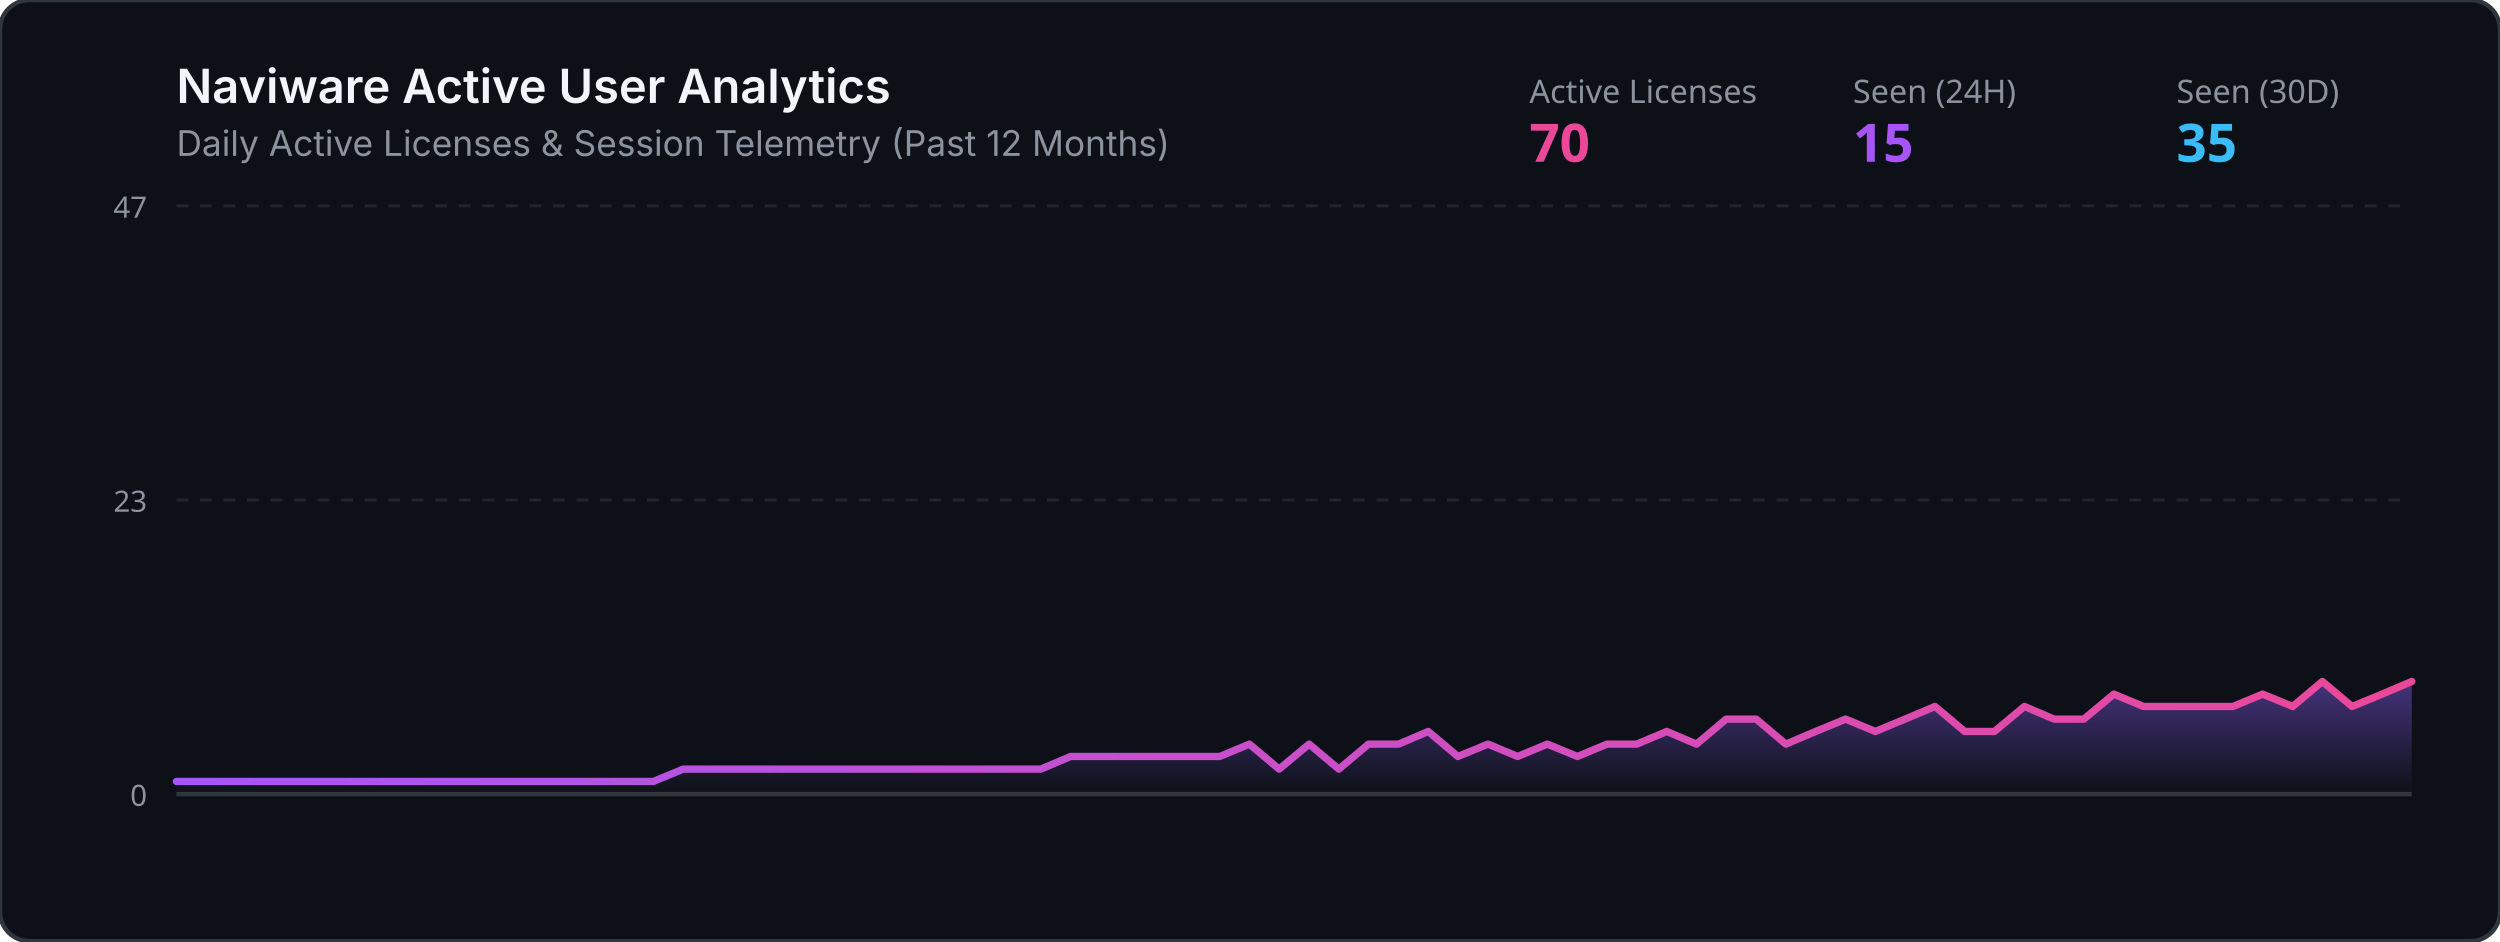
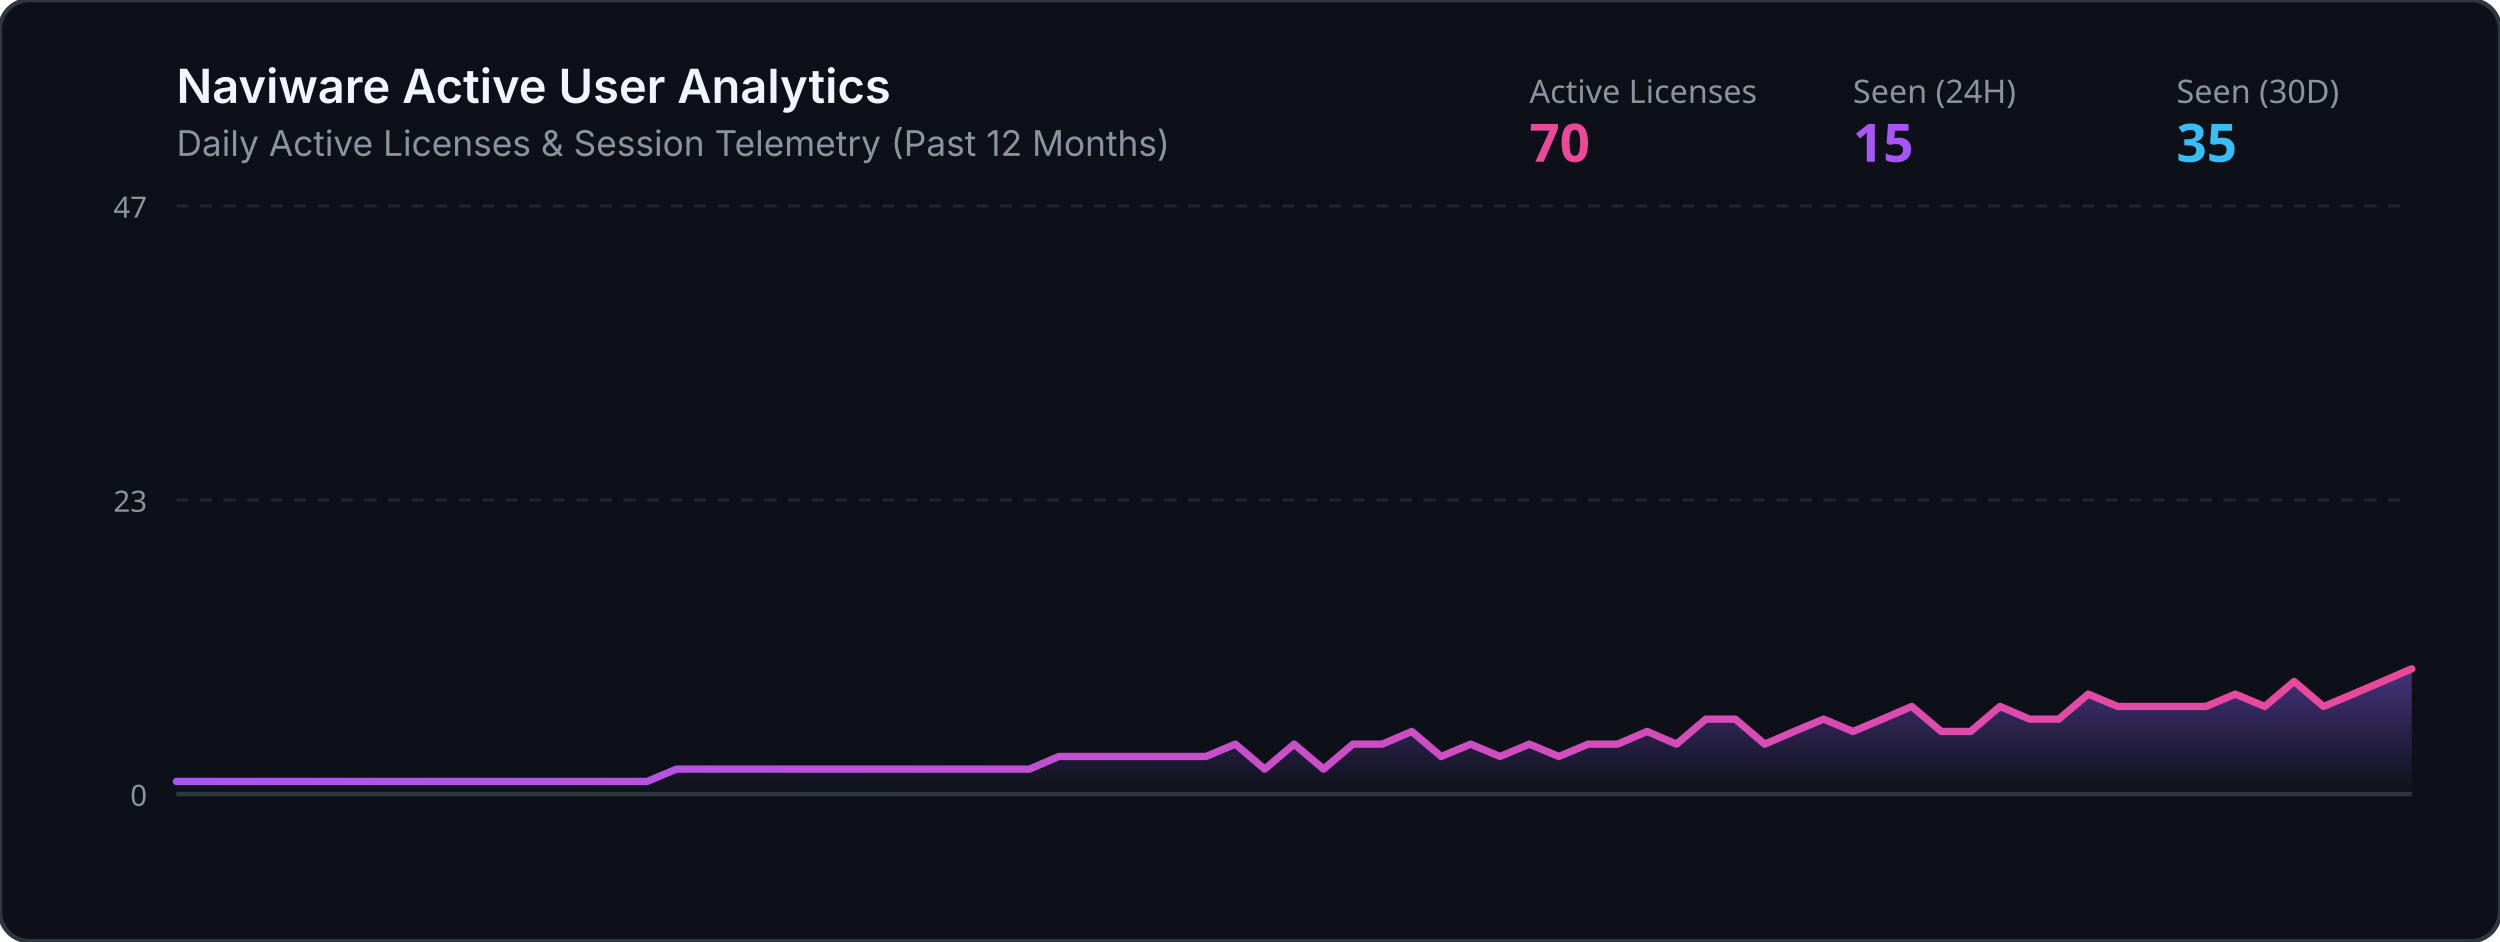
<svg xmlns="http://www.w3.org/2000/svg" viewBox="0 0 850 320" width="100%" height="320">
  <defs>
    <linearGradient id="grad" x1="0%" y1="0%" x2="0%" y2="100%">
      <stop offset="0%" stop-color="#8b5cf6" stop-opacity="0.45" />
      <stop offset="100%" stop-color="#8b5cf6" stop-opacity="0.0" />
    </linearGradient>
    <linearGradient id="lineGrad" x1="0%" y1="0%" x2="100%" y2="0%">
      <stop offset="0%" stop-color="#a855f7" />
      <stop offset="100%" stop-color="#ec4899" />
    </linearGradient>
  </defs>
  <rect width="850" height="320" rx="10" fill="#0d1117" stroke="#30363d" stroke-width="1.5" />
  <text x="60" y="35" fill="#f0f6fc" font-family="-apple-system,BlinkMacSystemFont,Segoe UI,sans-serif" font-size="16" font-weight="600">Naviware Active User Analytics</text>
  <text x="60" y="53" fill="#8b949e" font-family="-apple-system,BlinkMacSystemFont,Segoe UI,sans-serif" font-size="12">Daily Active Licenses &amp; Session Telemetry (Past 12 Months)</text>
  <text x="520" y="35" fill="#8b949e" font-family="sans-serif" font-size="11">Active Licenses</text>
  <text x="520" y="55" fill="#ec4899" font-family="sans-serif" font-size="18" font-weight="bold">70</text>
  <text x="630" y="35" fill="#8b949e" font-family="sans-serif" font-size="11">Seen (24H)</text>
  <text x="630" y="55" fill="#a855f7" font-family="sans-serif" font-size="18" font-weight="bold">15</text>
  <text x="740" y="35" fill="#8b949e" font-family="sans-serif" font-size="11">Seen (30D)</text>
  <text x="740" y="55" fill="#38bdf8" font-family="sans-serif" font-size="18" font-weight="bold">35</text>
  <line x1="60" y1="70" x2="820" y2="70" stroke="#21262d" stroke-width="1" stroke-dasharray="4" />
  <line x1="60" y1="170.0" x2="820" y2="170.0" stroke="#21262d" stroke-width="1" stroke-dasharray="4" />
  <line x1="60" y1="270" x2="820" y2="270" stroke="#30363d" stroke-width="1.5" />
  <text x="50" y="74" fill="#8b949e" font-family="sans-serif" font-size="10" text-anchor="end">47</text>
  <text x="50" y="174.0" fill="#8b949e" font-family="sans-serif" font-size="10" text-anchor="end">23</text>
  <text x="50" y="274" fill="#8b949e" font-family="sans-serif" font-size="10" text-anchor="end">0</text>
-   <polygon points="60,270 60.0,265.7 70.1,265.7 80.3,265.7 90.4,265.7 100.5,265.7 110.7,265.7 120.8,265.7 130.9,265.7 141.1,265.7 151.2,265.7 161.3,265.7 171.5,265.7 181.6,265.7 191.7,265.7 201.9,265.7 212.0,265.7 222.1,265.7 232.3,261.5 242.4,261.5 252.5,261.5 262.7,261.5 272.8,261.5 282.9,261.5 293.1,261.5 303.2,261.5 313.3,261.5 323.5,261.5 333.6,261.5 343.7,261.5 353.9,261.5 364.0,257.2 374.1,257.2 384.3,257.2 394.4,257.2 404.5,257.2 414.7,257.2 424.8,253.0 434.9,261.5 445.1,253.0 455.2,261.5 465.3,253.0 475.5,253.0 485.6,248.7 495.7,257.2 505.9,253.0 516.0,257.2 526.1,253.0 536.3,257.2 546.4,253.0 556.5,253.0 566.7,248.7 576.8,253.0 586.9,244.5 597.1,244.5 607.2,253.0 617.3,248.7 627.5,244.5 637.6,248.7 647.7,244.5 657.9,240.2 668.0,248.7 678.1,248.7 688.3,240.2 698.4,244.5 708.5,244.5 718.7,236.0 728.8,240.2 738.9,240.2 749.1,240.2 759.2,240.2 769.3,236.0 779.5,240.2 789.6,231.7 799.7,240.2 809.9,236.0 820.0,231.7 820,270" fill="url(#grad)" />
-   <polyline points="60.0,265.7 70.1,265.7 80.3,265.7 90.4,265.7 100.5,265.7 110.7,265.7 120.8,265.7 130.9,265.7 141.1,265.7 151.2,265.7 161.3,265.7 171.5,265.7 181.6,265.7 191.7,265.7 201.9,265.7 212.0,265.7 222.1,265.7 232.3,261.5 242.4,261.5 252.5,261.5 262.7,261.5 272.8,261.5 282.9,261.5 293.1,261.5 303.2,261.5 313.3,261.5 323.5,261.5 333.6,261.5 343.7,261.5 353.9,261.5 364.0,257.2 374.1,257.2 384.3,257.2 394.4,257.2 404.5,257.2 414.7,257.2 424.8,253.0 434.9,261.5 445.1,253.0 455.2,261.5 465.3,253.0 475.5,253.0 485.6,248.7 495.7,257.2 505.9,253.0 516.0,257.2 526.1,253.0 536.3,257.2 546.4,253.0 556.5,253.0 566.7,248.7 576.8,253.0 586.9,244.5 597.1,244.5 607.2,253.0 617.3,248.7 627.5,244.5 637.6,248.7 647.7,244.5 657.9,240.2 668.0,248.7 678.1,248.7 688.3,240.2 698.4,244.5 708.5,244.5 718.7,236.0 728.8,240.2 738.9,240.2 749.1,240.2 759.2,240.2 769.3,236.0 779.5,240.2 789.6,231.7 799.7,240.2 809.9,236.0 820.0,231.7" fill="none" stroke="url(#lineGrad)" stroke-width="2.5" stroke-linecap="round" stroke-linejoin="round" />
+   <polygon points="60,270 60.0,265.7 70.0,265.7 80.0,265.7 90.0,265.7 100.0,265.7 110.0,265.7 120.0,265.7 130.0,265.7 140.0,265.7 150.0,265.7 160.0,265.7 170.0,265.7 180.0,265.7 190.0,265.7 200.0,265.7 210.0,265.7 220.0,265.7 230.0,261.5 240.0,261.5 250.0,261.5 260.0,261.5 270.0,261.5 280.0,261.5 290.0,261.5 300.0,261.5 310.0,261.5 320.0,261.5 330.0,261.5 340.0,261.5 350.0,261.5 360.0,257.2 370.0,257.2 380.0,257.2 390.0,257.2 400.0,257.2 410.0,257.2 420.0,253.0 430.0,261.5 440.0,253.0 450.0,261.5 460.0,253.0 470.0,253.0 480.0,248.7 490.0,257.2 500.0,253.0 510.0,257.2 520.0,253.0 530.0,257.2 540.0,253.0 550.0,253.0 560.0,248.7 570.0,253.0 580.0,244.5 590.0,244.5 600.0,253.0 610.0,248.7 620.0,244.5 630.0,248.7 640.0,244.5 650.0,240.2 660.0,248.7 670.0,248.7 680.0,240.2 690.0,244.5 700.0,244.5 710.0,236.0 720.0,240.2 730.0,240.2 740.0,240.2 750.0,240.2 760.0,236.0 770.0,240.2 780.0,231.7 790.0,240.2 800.0,236.0 810.0,231.7 820.0,227.4 820,270" fill="url(#grad)" />
+   <polyline points="60.0,265.7 70.0,265.7 80.0,265.7 90.0,265.7 100.0,265.7 110.0,265.7 120.0,265.7 130.0,265.7 140.0,265.7 150.0,265.7 160.0,265.7 170.0,265.7 180.0,265.7 190.0,265.7 200.0,265.7 210.0,265.7 220.0,265.7 230.0,261.5 240.0,261.5 250.0,261.5 260.0,261.5 270.0,261.5 280.0,261.5 290.0,261.5 300.0,261.5 310.0,261.5 320.0,261.5 330.0,261.5 340.0,261.5 350.0,261.5 360.0,257.2 370.0,257.2 380.0,257.2 390.0,257.2 400.0,257.2 410.0,257.2 420.0,253.0 430.0,261.5 440.0,253.0 450.0,261.5 460.0,253.0 470.0,253.0 480.0,248.7 490.0,257.2 500.0,253.0 510.0,257.2 520.0,253.0 530.0,257.2 540.0,253.0 550.0,253.0 560.0,248.7 570.0,253.0 580.0,244.5 590.0,244.5 600.0,253.0 610.0,248.7 620.0,244.5 630.0,248.7 640.0,244.5 650.0,240.2 660.0,248.7 670.0,248.7 680.0,240.2 690.0,244.5 700.0,244.5 710.0,236.0 720.0,240.2 730.0,240.2 740.0,240.2 750.0,240.2 760.0,236.0 770.0,240.2 780.0,231.7 790.0,240.2 800.0,236.0 810.0,231.7 820.0,227.4" fill="none" stroke="url(#lineGrad)" stroke-width="2.5" stroke-linecap="round" stroke-linejoin="round" />
</svg>
